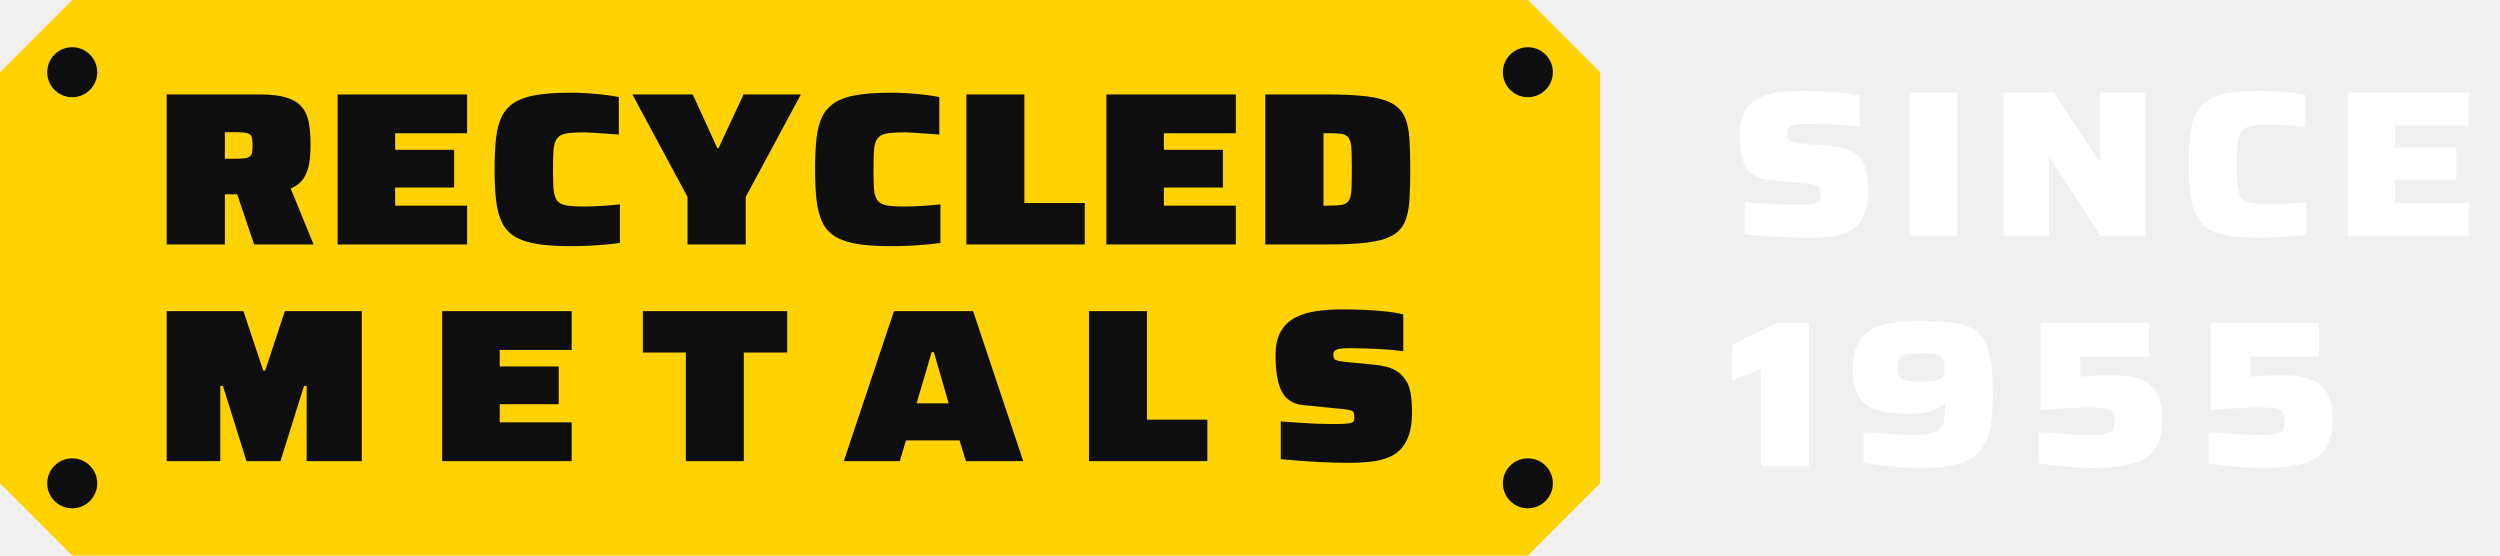
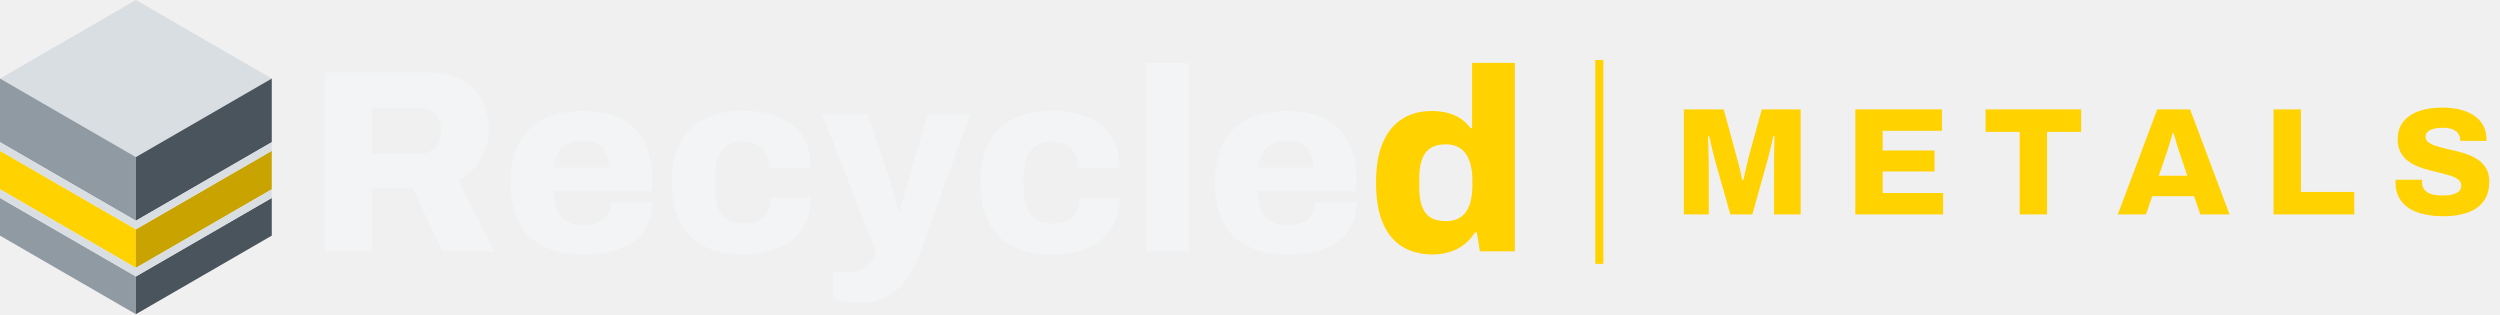
- <svg xmlns="http://www.w3.org/2000/svg" viewBox="0 0 270 60" width="270" height="60" role="img" aria-label="Recycled Metals, since 1955">
-   <path d="M7.80 0.00H165.01L172.81 7.80V52.20L165.01 60.00H7.80L0.00 52.20V7.80Z" fill="#FFD200" />
-   <path d="M18.0 26.4V10.2H28.078Q29.867 10.2 30.951 10.541Q32.034 10.883 32.599 11.554Q33.164 12.225 33.352 13.237Q33.541 14.25 33.541 15.616Q33.541 16.746 33.388 17.664Q33.235 18.583 32.787 19.265Q32.34 19.948 31.398 20.372L33.87 26.4H27.442L25.276 19.972L26.665 20.749Q26.312 20.914 25.982 20.949Q25.653 20.984 25.464 20.984H24.287V26.4ZM24.287 17.146H25.276Q25.959 17.146 26.359 17.099Q26.759 17.052 26.959 16.911Q27.16 16.769 27.218 16.487Q27.277 16.204 27.277 15.71Q27.277 15.215 27.218 14.921Q27.16 14.627 26.959 14.497Q26.759 14.368 26.359 14.321Q25.959 14.274 25.276 14.274H24.287ZM36.46 26.4V10.2H50.447V14.391H42.677V16.181H49.05V20.254H42.677V22.209H50.447V26.4ZM61.608 26.588Q59.418 26.588 57.947 26.341Q56.475 26.094 55.568 25.529Q54.662 24.964 54.203 24.01Q53.744 23.056 53.579 21.644Q53.414 20.231 53.414 18.3Q53.414 16.369 53.567 14.968Q53.72 13.567 54.179 12.614Q54.638 11.66 55.545 11.083Q56.451 10.506 57.923 10.259Q59.395 10.012 61.608 10.012Q62.456 10.012 63.409 10.07Q64.363 10.129 65.258 10.235Q66.153 10.341 66.835 10.483V14.533Q65.611 14.438 64.881 14.391Q64.151 14.344 63.763 14.321Q63.374 14.297 63.139 14.297Q62.126 14.297 61.479 14.368Q60.831 14.438 60.478 14.662Q60.125 14.886 59.96 15.333Q59.795 15.781 59.76 16.499Q59.724 17.217 59.724 18.3Q59.724 19.383 59.76 20.113Q59.795 20.843 59.96 21.279Q60.125 21.714 60.478 21.938Q60.831 22.162 61.479 22.232Q62.126 22.303 63.139 22.303Q63.963 22.303 65.046 22.232Q66.129 22.162 66.953 22.067V26.235Q66.317 26.329 65.423 26.412Q64.528 26.494 63.527 26.541Q62.526 26.588 61.608 26.588ZM74.253 26.4V21.267L68.295 10.2H74.818L77.478 16.016H77.596L80.304 10.2H86.497L80.54 21.267V26.4ZM96.222 26.588Q94.032 26.588 92.56 26.341Q91.088 26.094 90.182 25.529Q89.275 24.964 88.816 24.01Q88.357 23.056 88.192 21.644Q88.027 20.231 88.027 18.3Q88.027 16.369 88.18 14.968Q88.333 13.567 88.793 12.614Q89.252 11.66 90.158 11.083Q91.065 10.506 92.536 10.259Q94.008 10.012 96.222 10.012Q97.069 10.012 98.023 10.07Q98.976 10.129 99.871 10.235Q100.766 10.341 101.449 10.483V14.533Q100.224 14.438 99.494 14.391Q98.765 14.344 98.376 14.321Q97.988 14.297 97.752 14.297Q96.74 14.297 96.092 14.368Q95.444 14.438 95.091 14.662Q94.738 14.886 94.573 15.333Q94.408 15.781 94.373 16.499Q94.338 17.217 94.338 18.3Q94.338 19.383 94.373 20.113Q94.408 20.843 94.573 21.279Q94.738 21.714 95.091 21.938Q95.444 22.162 96.092 22.232Q96.74 22.303 97.752 22.303Q98.576 22.303 99.659 22.232Q100.742 22.162 101.567 22.067V26.235Q100.931 26.329 100.036 26.412Q99.141 26.494 98.141 26.541Q97.14 26.588 96.222 26.588ZM104.369 26.4V10.2H110.632V21.926H117.154V26.4ZM119.485 26.4V10.2H133.472V14.391H125.702V16.181H132.075V20.254H125.702V22.209H133.472V26.4ZM136.651 26.4V10.2H143.432Q146.069 10.2 147.741 10.424Q149.413 10.647 150.355 11.177Q151.297 11.707 151.709 12.625Q152.121 13.544 152.215 14.945Q152.309 16.346 152.309 18.3Q152.309 20.278 152.215 21.679Q152.121 23.08 151.709 23.998Q151.297 24.917 150.355 25.446Q149.413 25.976 147.741 26.188Q146.069 26.4 143.432 26.4ZM142.938 22.209H143.526Q144.274 22.209 144.736 22.15Q145.198 22.091 145.457 21.891Q145.716 21.691 145.834 21.279Q145.952 20.867 145.975 20.145Q145.999 19.424 145.999 18.347Q145.999 17.221 145.975 16.472Q145.952 15.723 145.834 15.305Q145.716 14.886 145.457 14.686Q145.198 14.485 144.736 14.438Q144.273 14.391 143.526 14.391H142.938Z" fill="#0E0E0E" />
-   <path d="M18.0 49.8V33.6H26.288L28.431 40.028H28.643L30.762 33.6H39.074V49.8H33.117V41.676H32.834L30.291 49.8H26.618L24.075 41.676H23.792V49.8ZM47.753 49.8V33.6H61.74V37.791H53.97V39.581H60.343V43.654H53.97V45.609H61.74V49.8ZM74.069 49.8V38.074H69.43V33.6H85.018V38.074H80.332V49.8ZM91.131 49.8 96.546 33.6H105.094L110.51 49.8H104.317L103.634 47.563H97.842L97.182 49.8ZM98.995 43.56H102.457L100.855 38.027H100.62ZM117.611 49.8V33.6H123.875V45.326H130.397V49.8ZM145.716 49.988Q144.515 49.988 143.15 49.93Q141.784 49.871 140.524 49.776Q139.265 49.682 138.323 49.588V45.515Q139.335 45.585 140.312 45.656Q141.29 45.726 142.161 45.762Q143.032 45.797 143.668 45.797Q144.774 45.797 145.304 45.762Q145.834 45.726 146.022 45.632Q146.164 45.562 146.211 45.467Q146.258 45.373 146.258 45.232Q146.258 45.091 146.258 44.926Q146.258 44.667 146.175 44.526Q146.093 44.384 145.846 44.314Q145.599 44.243 145.092 44.184Q144.586 44.125 143.762 44.055L140.724 43.749Q139.853 43.654 139.276 43.254Q138.699 42.854 138.37 42.159Q138.04 41.465 137.899 40.511Q137.758 39.557 137.758 38.356Q137.758 36.779 138.323 35.802Q138.888 34.824 139.877 34.306Q140.866 33.788 142.184 33.6Q143.503 33.412 144.986 33.412Q146.022 33.412 147.211 33.459Q148.401 33.506 149.543 33.624Q150.685 33.741 151.556 33.953V37.933Q150.732 37.815 149.707 37.744Q148.683 37.674 147.671 37.638Q146.658 37.603 145.834 37.603Q145.316 37.603 144.951 37.638Q144.586 37.674 144.398 37.744Q144.162 37.838 144.08 37.956Q143.997 38.074 143.997 38.309Q143.997 38.568 144.08 38.721Q144.162 38.874 144.492 38.957Q144.822 39.039 145.528 39.11L148.471 39.392Q149.178 39.463 149.802 39.628Q150.426 39.793 150.944 40.146Q151.462 40.499 151.885 41.158Q152.074 41.441 152.215 41.912Q152.356 42.383 152.427 43.03Q152.498 43.678 152.498 44.549Q152.498 46.009 152.156 46.998Q151.815 47.987 151.203 48.587Q150.59 49.188 149.743 49.482Q148.895 49.776 147.883 49.882Q146.87 49.988 145.716 49.988Z" fill="#0E0E0E" />
-   <circle cx="7.80" cy="7.80" r="2.70" fill="#0E0E0E" />
-   <circle cx="165.01" cy="7.80" r="2.70" fill="#0E0E0E" />
-   <circle cx="7.80" cy="52.20" r="2.70" fill="#0E0E0E" />
-   <circle cx="165.01" cy="52.20" r="2.70" fill="#0E0E0E" />
-   <path d="M195.364 25.68Q194.257 25.68 192.986 25.627Q191.715 25.574 190.527 25.486Q189.34 25.399 188.427 25.303V21.84Q189.402 21.914 190.369 21.981Q191.337 22.049 192.209 22.083Q193.082 22.116 193.708 22.116Q194.85 22.116 195.431 22.071Q196.012 22.025 196.264 21.899Q196.453 21.802 196.522 21.664Q196.591 21.526 196.599 21.329Q196.608 21.131 196.608 20.902Q196.608 20.577 196.538 20.382Q196.469 20.187 196.256 20.084Q196.043 19.981 195.603 19.913Q195.164 19.844 194.446 19.783L191.136 19.448Q190.165 19.346 189.53 18.996Q188.895 18.646 188.54 18.026Q188.186 17.406 188.039 16.526Q187.892 15.646 187.892 14.491Q187.892 12.958 188.418 12.029Q188.944 11.1 189.872 10.622Q190.801 10.145 192.041 9.982Q193.282 9.82 194.696 9.82Q195.699 9.82 196.822 9.868Q197.944 9.916 199.004 10.026Q200.064 10.135 200.85 10.314V13.699Q200.091 13.586 199.129 13.519Q198.167 13.451 197.195 13.417Q196.224 13.384 195.411 13.384Q194.701 13.384 194.23 13.429Q193.759 13.475 193.507 13.578Q193.199 13.704 193.117 13.9Q193.035 14.096 193.035 14.422Q193.035 14.795 193.117 15.004Q193.199 15.213 193.541 15.316Q193.883 15.418 194.63 15.492L197.905 15.81Q198.605 15.878 199.213 16.035Q199.822 16.193 200.315 16.525Q200.808 16.857 201.183 17.482Q201.364 17.77 201.493 18.215Q201.622 18.659 201.687 19.249Q201.751 19.839 201.751 20.619Q201.751 22.01 201.428 22.938Q201.104 23.866 200.524 24.42Q199.944 24.974 199.145 25.24Q198.346 25.507 197.392 25.594Q196.438 25.68 195.364 25.68ZM206.241 25.5V10H211.394V25.5ZM216.391 25.5V10H221.839L226.637 17.308H226.794V10H231.707V25.5H226.87L221.427 17.075H221.304V25.5ZM244.129 25.68Q242.075 25.68 240.691 25.45Q239.307 25.219 238.448 24.684Q237.59 24.15 237.151 23.24Q236.711 22.331 236.554 20.973Q236.396 19.615 236.396 17.75Q236.396 15.879 236.545 14.529Q236.695 13.18 237.134 12.271Q237.573 11.361 238.429 10.821Q239.284 10.281 240.672 10.05Q242.059 9.82 244.129 9.82Q244.922 9.82 245.808 9.873Q246.693 9.926 247.523 10.025Q248.352 10.123 248.982 10.252V13.681Q247.953 13.591 247.258 13.546Q246.562 13.501 246.128 13.475Q245.694 13.45 245.409 13.45Q244.303 13.45 243.585 13.523Q242.868 13.597 242.464 13.832Q242.061 14.067 241.87 14.542Q241.68 15.018 241.631 15.794Q241.583 16.571 241.583 17.75Q241.583 18.929 241.631 19.714Q241.68 20.499 241.87 20.966Q242.061 21.433 242.464 21.668Q242.868 21.903 243.585 21.977Q244.303 22.05 245.409 22.05Q246.233 22.05 247.272 21.983Q248.312 21.915 249.094 21.819V25.348Q248.486 25.438 247.648 25.514Q246.809 25.59 245.888 25.635Q244.966 25.68 244.129 25.68ZM253.564 25.5V10H266.613V13.564H258.684V15.937H265.288V19.418H258.684V21.936H266.613V25.5Z" fill="#FFFFFF" />
-   <path d="M190.209 50.36V39.819L187.075 41.117V37.238L191.951 34.86H195.356V50.36ZM207.346 50.541Q206.586 50.541 205.539 50.465Q204.492 50.389 203.383 50.268Q202.274 50.147 201.272 50.018V46.661Q202.39 46.752 203.389 46.819Q204.389 46.887 205.185 46.932Q205.98 46.977 206.417 46.977Q207.606 46.977 208.336 46.855Q209.067 46.732 209.447 46.38Q209.827 46.028 209.963 45.368Q210.099 44.708 210.099 43.633H209.953Q209.782 43.753 209.399 44.009Q209.016 44.265 208.25 44.479Q207.485 44.692 206.132 44.692Q204.685 44.692 203.553 44.492Q202.422 44.292 201.661 43.783Q200.901 43.274 200.504 42.373Q200.108 41.473 200.108 40.071Q200.108 38.678 200.414 37.662Q200.721 36.646 201.505 35.985Q202.29 35.325 203.706 35.003Q205.122 34.68 207.34 34.68Q209.507 34.68 210.958 34.872Q212.408 35.064 213.29 35.654Q214.172 36.245 214.596 37.456Q214.953 38.422 215.09 39.665Q215.226 40.908 215.226 42.569Q215.226 43.83 215.139 44.853Q215.052 45.875 214.855 46.669Q214.658 47.464 214.316 48.034Q213.766 48.965 212.86 49.517Q211.954 50.069 210.605 50.305Q209.257 50.541 207.346 50.541ZM207.588 41.217Q208.434 41.217 208.935 41.115Q209.435 41.013 209.664 40.837Q209.893 40.661 209.959 40.422Q210.025 40.182 210.025 39.886Q210.025 39.252 209.894 38.892Q209.763 38.533 209.48 38.381Q209.197 38.23 208.733 38.196Q208.27 38.161 207.588 38.161Q206.783 38.161 206.272 38.209Q205.762 38.257 205.476 38.403Q205.191 38.548 205.071 38.842Q204.951 39.135 204.951 39.643Q204.951 40.163 205.068 40.477Q205.185 40.791 205.467 40.953Q205.75 41.115 206.264 41.166Q206.777 41.217 207.588 41.217ZM226.044 50.541Q225.182 50.541 224.15 50.473Q223.118 50.406 222.077 50.288Q221.036 50.17 220.145 50.018V46.667Q221.033 46.741 222.06 46.817Q223.086 46.893 224.036 46.935Q224.987 46.977 225.696 46.977Q226.533 46.977 227.057 46.919Q227.581 46.862 227.863 46.701Q228.146 46.541 228.259 46.25Q228.372 45.96 228.372 45.477Q228.372 44.991 228.255 44.703Q228.137 44.414 227.837 44.266Q227.537 44.118 227.009 44.064Q226.482 44.01 225.653 44.01Q224.905 44.01 223.982 44.047Q223.059 44.083 222.118 44.146Q221.177 44.208 220.371 44.298V34.86H232.084V38.513H224.668V40.687Q225.165 40.625 225.735 40.588Q226.305 40.551 226.916 40.537Q227.526 40.523 228.088 40.523Q229.711 40.523 230.768 40.838Q231.825 41.152 232.426 41.76Q233.026 42.368 233.279 43.24Q233.532 44.113 233.532 45.246Q233.532 46.564 233.211 47.555Q232.89 48.545 232.074 49.212Q231.258 49.878 229.793 50.209Q228.329 50.541 226.044 50.541ZM244.428 50.541Q243.566 50.541 242.534 50.473Q241.502 50.406 240.461 50.288Q239.42 50.17 238.529 50.018V46.667Q239.417 46.741 240.443 46.817Q241.47 46.893 242.42 46.935Q243.371 46.977 244.08 46.977Q244.917 46.977 245.441 46.919Q245.965 46.862 246.247 46.701Q246.529 46.541 246.643 46.25Q246.756 45.96 246.756 45.477Q246.756 44.991 246.638 44.703Q246.521 44.414 246.221 44.266Q245.92 44.118 245.393 44.064Q244.866 44.01 244.037 44.01Q243.289 44.01 242.366 44.047Q241.442 44.083 240.502 44.146Q239.561 44.208 238.754 44.298V34.86H250.468V38.513H243.051V40.687Q243.548 40.625 244.118 40.588Q244.689 40.551 245.299 40.537Q245.91 40.523 246.472 40.523Q248.095 40.523 249.152 40.838Q250.209 41.152 250.81 41.76Q251.41 42.368 251.663 43.24Q251.916 44.113 251.916 45.246Q251.916 46.564 251.595 47.555Q251.274 48.545 250.458 49.212Q249.641 49.878 248.177 50.209Q246.713 50.541 244.428 50.541Z" fill="#FFFFFF" />
+ <svg xmlns="http://www.w3.org/2000/svg" role="img" aria-label="Recycled Metals" viewBox="0 0 2228 280" width="2228" height="280">
+   <polygon fill="#D9DEE3" points="121.10,0.00 242.20,70.00 121.10,140.00 0.00,70.00" />
+   <polygon fill="#8F9AA3" points="0.00,70.00 121.10,140.00 121.10,196.70 0.00,126.70" />
+   <polygon fill="#4A545C" points="121.10,140.00 242.20,70.00 242.20,126.70 121.10,196.70" />
+   <polygon fill="#FFD200" points="0.00,134.40 121.10,204.40 121.10,238.70 0.00,168.70" />
+   <polygon fill="#C9A400" points="121.10,204.40 242.20,134.40 242.20,168.70 121.10,238.70" />
+   <polygon fill="#8F9AA3" points="0.00,176.40 121.10,246.40 121.10,280.00 0.00,210.00" />
+   <polygon fill="#4A545C" points="121.10,246.40 242.20,176.40 242.20,210.00 121.10,280.00" />
+   <polygon fill="#D9DEE3" points="0.00,126.70 121.10,196.70 121.10,204.40 0.00,134.40" />
+   <polygon fill="#D9DEE3" points="121.10,196.70 242.20,126.70 242.20,134.40 121.10,204.40" />
+   <polygon fill="#D9DEE3" points="0.00,168.70 121.10,238.70 121.10,246.40 0.00,176.40" />
+   <polygon fill="#D9DEE3" points="121.10,238.70 242.20,168.70 242.20,176.40 121.10,246.40" />
+   <g transform="translate(289.8,224.0) scale(0.2320442,-0.2320442)">
+     <path fill="#F2F4F5" transform="translate(-75,0)" d="M75 0V687H474Q550 687 601.0 658.5Q652 630 677.5 580.5Q703 531 703 470Q703 404 672.5 352.5Q642 301 587 272L725 0H525L411 242H254V0ZM254 375H439Q476 375 498.5 399.5Q521 424 521 465Q521 492 511.0 511.0Q501 530 483.0 540.5Q465 551 439 551H254Z" />
+     <path fill="#F2F4F5" transform="translate(675,0)" d="M320 -12Q230 -12 167.0 17.5Q104 47 70.5 108.0Q37 169 37 264Q37 357 70.0 418.0Q103 479 165.0 509.0Q227 539 314 539Q400 539 459.5 510.0Q519 481 550.0 421.0Q581 361 581 266V231H203Q203 189 215.0 160.0Q227 131 252.0 116.0Q277 101 319 101Q344 101 363.0 107.0Q382 113 395.0 124.5Q408 136 415.0 152.0Q422 168 422 188H581Q581 140 563.5 102.5Q546 65 512.0 39.5Q478 14 429.5 1.0Q381 -12 320 -12ZM204 322H414Q414 348 407.5 367.5Q401 387 388.5 400.0Q376 413 358.5 419.5Q341 426 318 426Q282 426 258.0 414.0Q234 402 221.0 379.0Q208 356 204 322Z" />
+     <path fill="#F2F4F5" transform="translate(1294,0)" d="M311 -12Q224 -12 163.0 18.0Q102 48 69.5 109.5Q37 171 37 264Q37 357 70.0 418.5Q103 480 164.0 510.0Q225 540 311 540Q367 540 414.5 527.0Q462 514 497.5 487.0Q533 460 552.0 419.0Q571 378 571 321H410Q410 355 398.5 377.0Q387 399 365.0 410.0Q343 421 310 421Q272 421 248.5 405.0Q225 389 214.0 358.0Q203 327 203 281V245Q203 200 214.0 169.0Q225 138 250.0 122.5Q275 107 314 107Q348 107 370.5 117.5Q393 128 405.0 150.5Q417 173 417 207H571Q571 152 552.0 110.5Q533 69 498.0 42.0Q463 15 415.0 1.5Q367 -12 311 -12Z" />
+     <path fill="#F2F4F5" transform="translate(1906,0)" d="M146 -197Q110 -197 83.0 -191.5Q56 -186 45 -182V-78H114Q142 -78 162.0 -65.5Q182 -53 193.5 -35.5Q205 -18 210 0L2 527H177L255 296Q261 280 268.5 254.5Q276 229 283.5 202.5Q291 176 296 155H302Q306 169 311.0 187.5Q316 206 321.0 225.5Q326 245 331.5 263.0Q337 281 341 295L408 527H571L389 21Q372 -25 351.5 -65.0Q331 -105 303.0 -134.5Q275 -164 236.5 -180.5Q198 -197 146 -197Z" />
+     <path fill="#F2F4F5" transform="translate(2480,0)" d="M311 -12Q224 -12 163.0 18.0Q102 48 69.5 109.5Q37 171 37 264Q37 357 70.0 418.5Q103 480 164.0 510.0Q225 540 311 540Q367 540 414.5 527.0Q462 514 497.5 487.0Q533 460 552.0 419.0Q571 378 571 321H410Q410 355 398.5 377.0Q387 399 365.0 410.0Q343 421 310 421Q272 421 248.5 405.0Q225 389 214.0 358.0Q203 327 203 281V245Q203 200 214.0 169.0Q225 138 250.0 122.5Q275 107 314 107Q348 107 370.5 117.5Q393 128 405.0 150.5Q417 173 417 207H571Q571 152 552.0 110.5Q533 69 498.0 42.0Q463 15 415.0 1.5Q367 -12 311 -12Z" />
+     <path fill="#F2F4F5" transform="translate(3092,0)" d="M62 0V724H226V0Z" />
+     <path fill="#F2F4F5" transform="translate(3380,0)" d="M320 -12Q230 -12 167.0 17.5Q104 47 70.5 108.0Q37 169 37 264Q37 357 70.0 418.0Q103 479 165.0 509.0Q227 539 314 539Q400 539 459.5 510.0Q519 481 550.0 421.0Q581 361 581 266V231H203Q203 189 215.0 160.0Q227 131 252.0 116.0Q277 101 319 101Q344 101 363.0 107.0Q382 113 395.0 124.5Q408 136 415.0 152.0Q422 168 422 188H581Q581 140 563.5 102.5Q546 65 512.0 39.5Q478 14 429.5 1.0Q381 -12 320 -12ZM204 322H414Q414 348 407.5 367.5Q401 387 388.5 400.0Q376 413 358.5 419.5Q341 426 318 426Q282 426 258.0 414.0Q234 402 221.0 379.0Q208 356 204 322Z" />
+     <path fill="#FFD200" transform="translate(3999,0)" d="M254 -12Q187 -12 138.0 18.0Q89 48 63.0 109.0Q37 170 37 265Q37 358 63.5 418.5Q90 479 138.0 509.0Q186 539 251 539Q282 539 310.5 532.0Q339 525 361.5 510.0Q384 495 400 473H406V724H570V0H436L424 73H417Q390 30 348.0 9.0Q306 -12 254 -12ZM305 116Q341 116 363.5 132.5Q386 149 396.5 179.5Q407 210 407 251V275Q407 305 401.0 330.0Q395 355 383.0 373.0Q371 391 351.5 401.0Q332 411 305 411Q268 411 245.5 396.0Q223 381 213.0 352.0Q203 323 203 280V245Q203 203 213.0 174.0Q223 145 245.5 130.5Q268 116 305 116Z" />
+   </g>
+   <rect x="1421.75" y="53.43" width="7.17" height="181.73" fill="#FFD200" />
+   <g transform="translate(1490.44,191.08) scale(0.13621,-0.13621)">
+     <path fill="#FFD200" transform="translate(0,0)" d="M75 0V687H336L419 381Q424 365 431.0 337.5Q438 310 445.0 280.0Q452 250 457 226H465Q469 245 475.0 271.5Q481 298 488.0 327.5Q495 357 501 382L585 687H839V0H665V293Q665 336 665.5 380.0Q666 424 667.0 460.0Q668 496 668 512H660Q657 497 650.5 468.5Q644 440 636.5 409.5Q629 379 623 357L523 0H379L278 357Q273 377 266.0 405.0Q259 433 252.5 462.0Q246 491 241 511H233Q234 485 235.0 447.5Q236 410 237.0 369.5Q238 329 238 293V0Z" />
+     <path fill="#FFD200" transform="translate(1120.1,0)" d="M77 0V687H644V547H256V418H595V281H256V140H651V0Z" />
+     <path fill="#FFD200" transform="translate(2025.2,0)" d="M247 0V540H24V687H649V540H426V0Z" />
+     <path fill="#FFD200" transform="translate(2906.3,0)" d="M8 0 266 687H481L739 0H548L507 119H233L192 0ZM276 253H463L414 398Q410 409 404.5 425.5Q399 442 393.5 460.5Q388 479 383.0 498.0Q378 517 373 531H366Q362 512 354.5 488.0Q347 464 339.5 440.0Q332 416 326 398Z" />
+     <path fill="#FFD200" transform="translate(3858.4,0)" d="M75 0V687H254V147H603V0Z" />
+     <path fill="#FFD200" transform="translate(4687.5,0)" d="M360 -12Q295 -12 238.0 -0.5Q181 11 137.5 37.0Q94 63 69.0 105.5Q44 148 44 210Q44 214 44.0 219.0Q44 224 45 227H218Q218 224 217.5 219.5Q217 215 217 212Q217 180 233.5 160.5Q250 141 280.0 132.5Q310 124 350 124Q372 124 391.0 126.0Q410 128 425.0 133.0Q440 138 451.5 145.5Q463 153 468.5 163.5Q474 174 474 188Q474 211 456.5 226.0Q439 241 409.5 251.0Q380 261 343.0 270.0Q306 279 266.0 289.0Q226 299 189.0 314.0Q152 329 122.5 352.0Q93 375 75.5 409.5Q58 444 58 493Q58 547 81.0 586.5Q104 626 144.5 651.0Q185 676 238.0 687.5Q291 699 351 699Q410 699 461.5 687.0Q513 675 553.0 649.5Q593 624 615.5 585.5Q638 547 639 493V481H467V488Q467 511 454.5 528.5Q442 546 417.0 556.5Q392 567 355 567Q318 567 292.5 560.0Q267 553 253.5 540.0Q240 527 240 509Q240 487 257.5 473.0Q275 459 305.0 449.0Q335 439 372.0 430.5Q409 422 448.5 412.5Q488 403 525.0 388.5Q562 374 592.0 351.5Q622 329 639.5 296.0Q657 263 657 216Q657 134 618.5 84.0Q580 34 512.5 11.0Q445 -12 360 -12Z" />
+   </g>
</svg>
